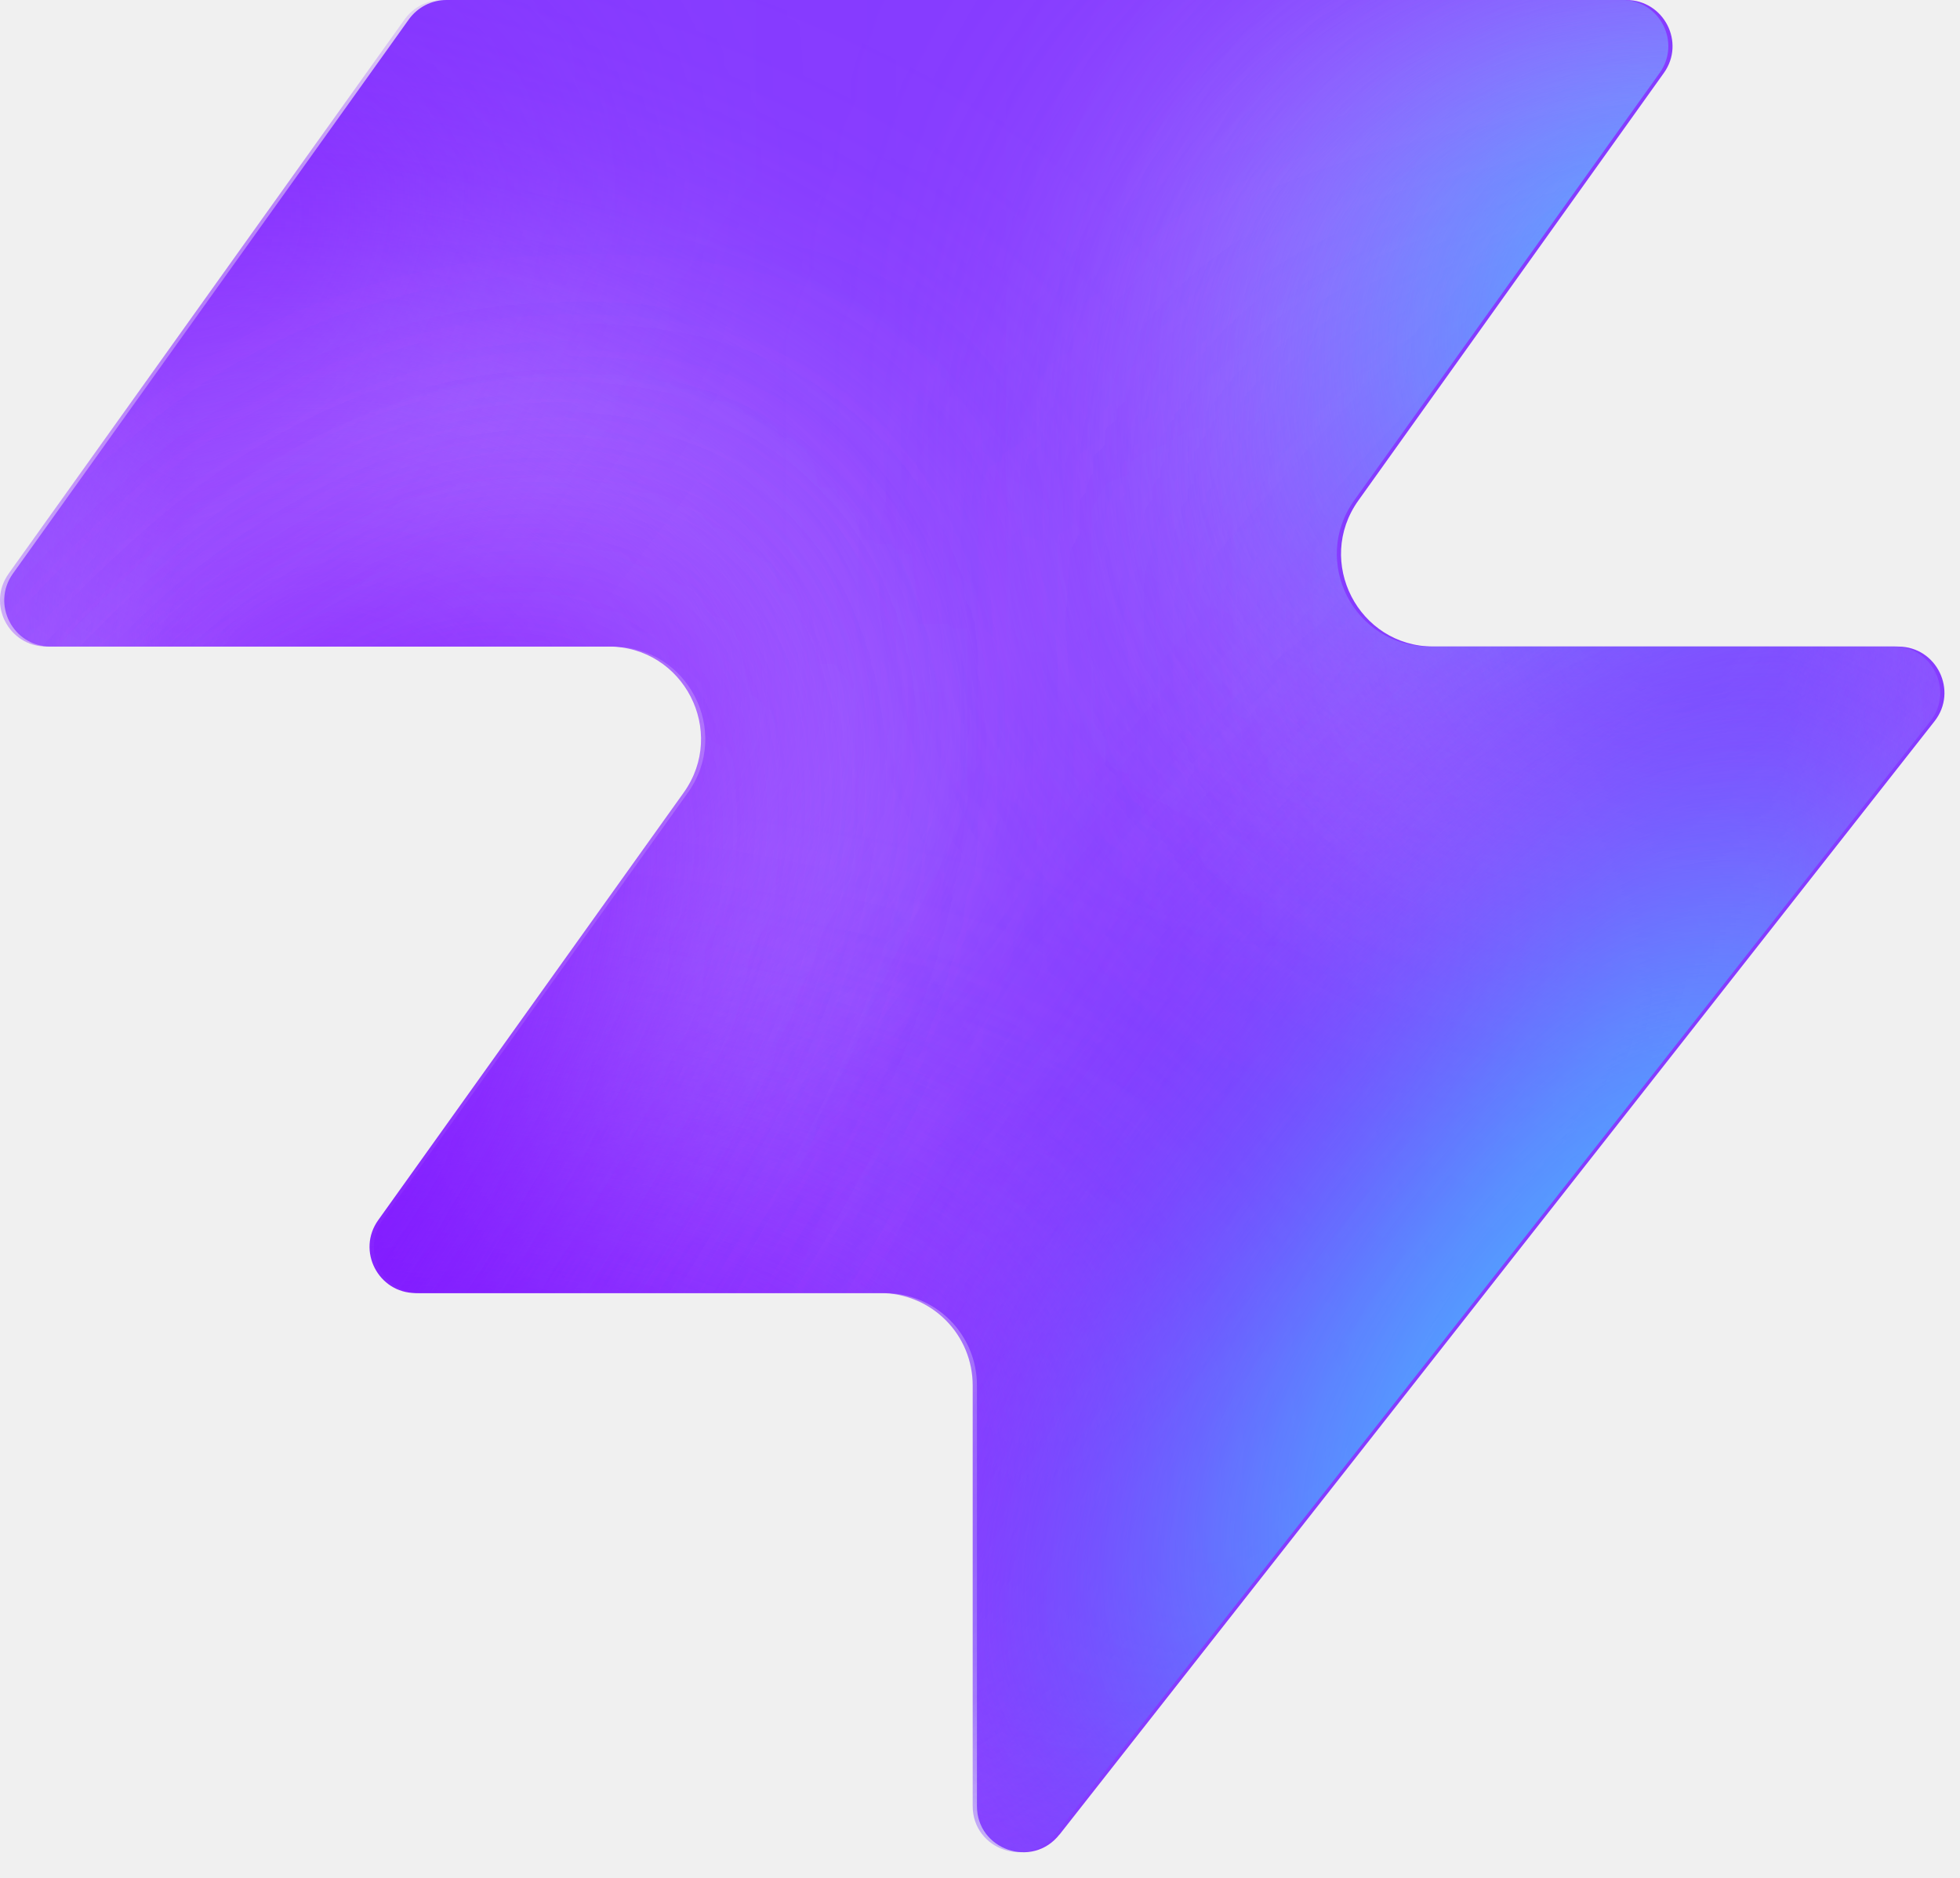
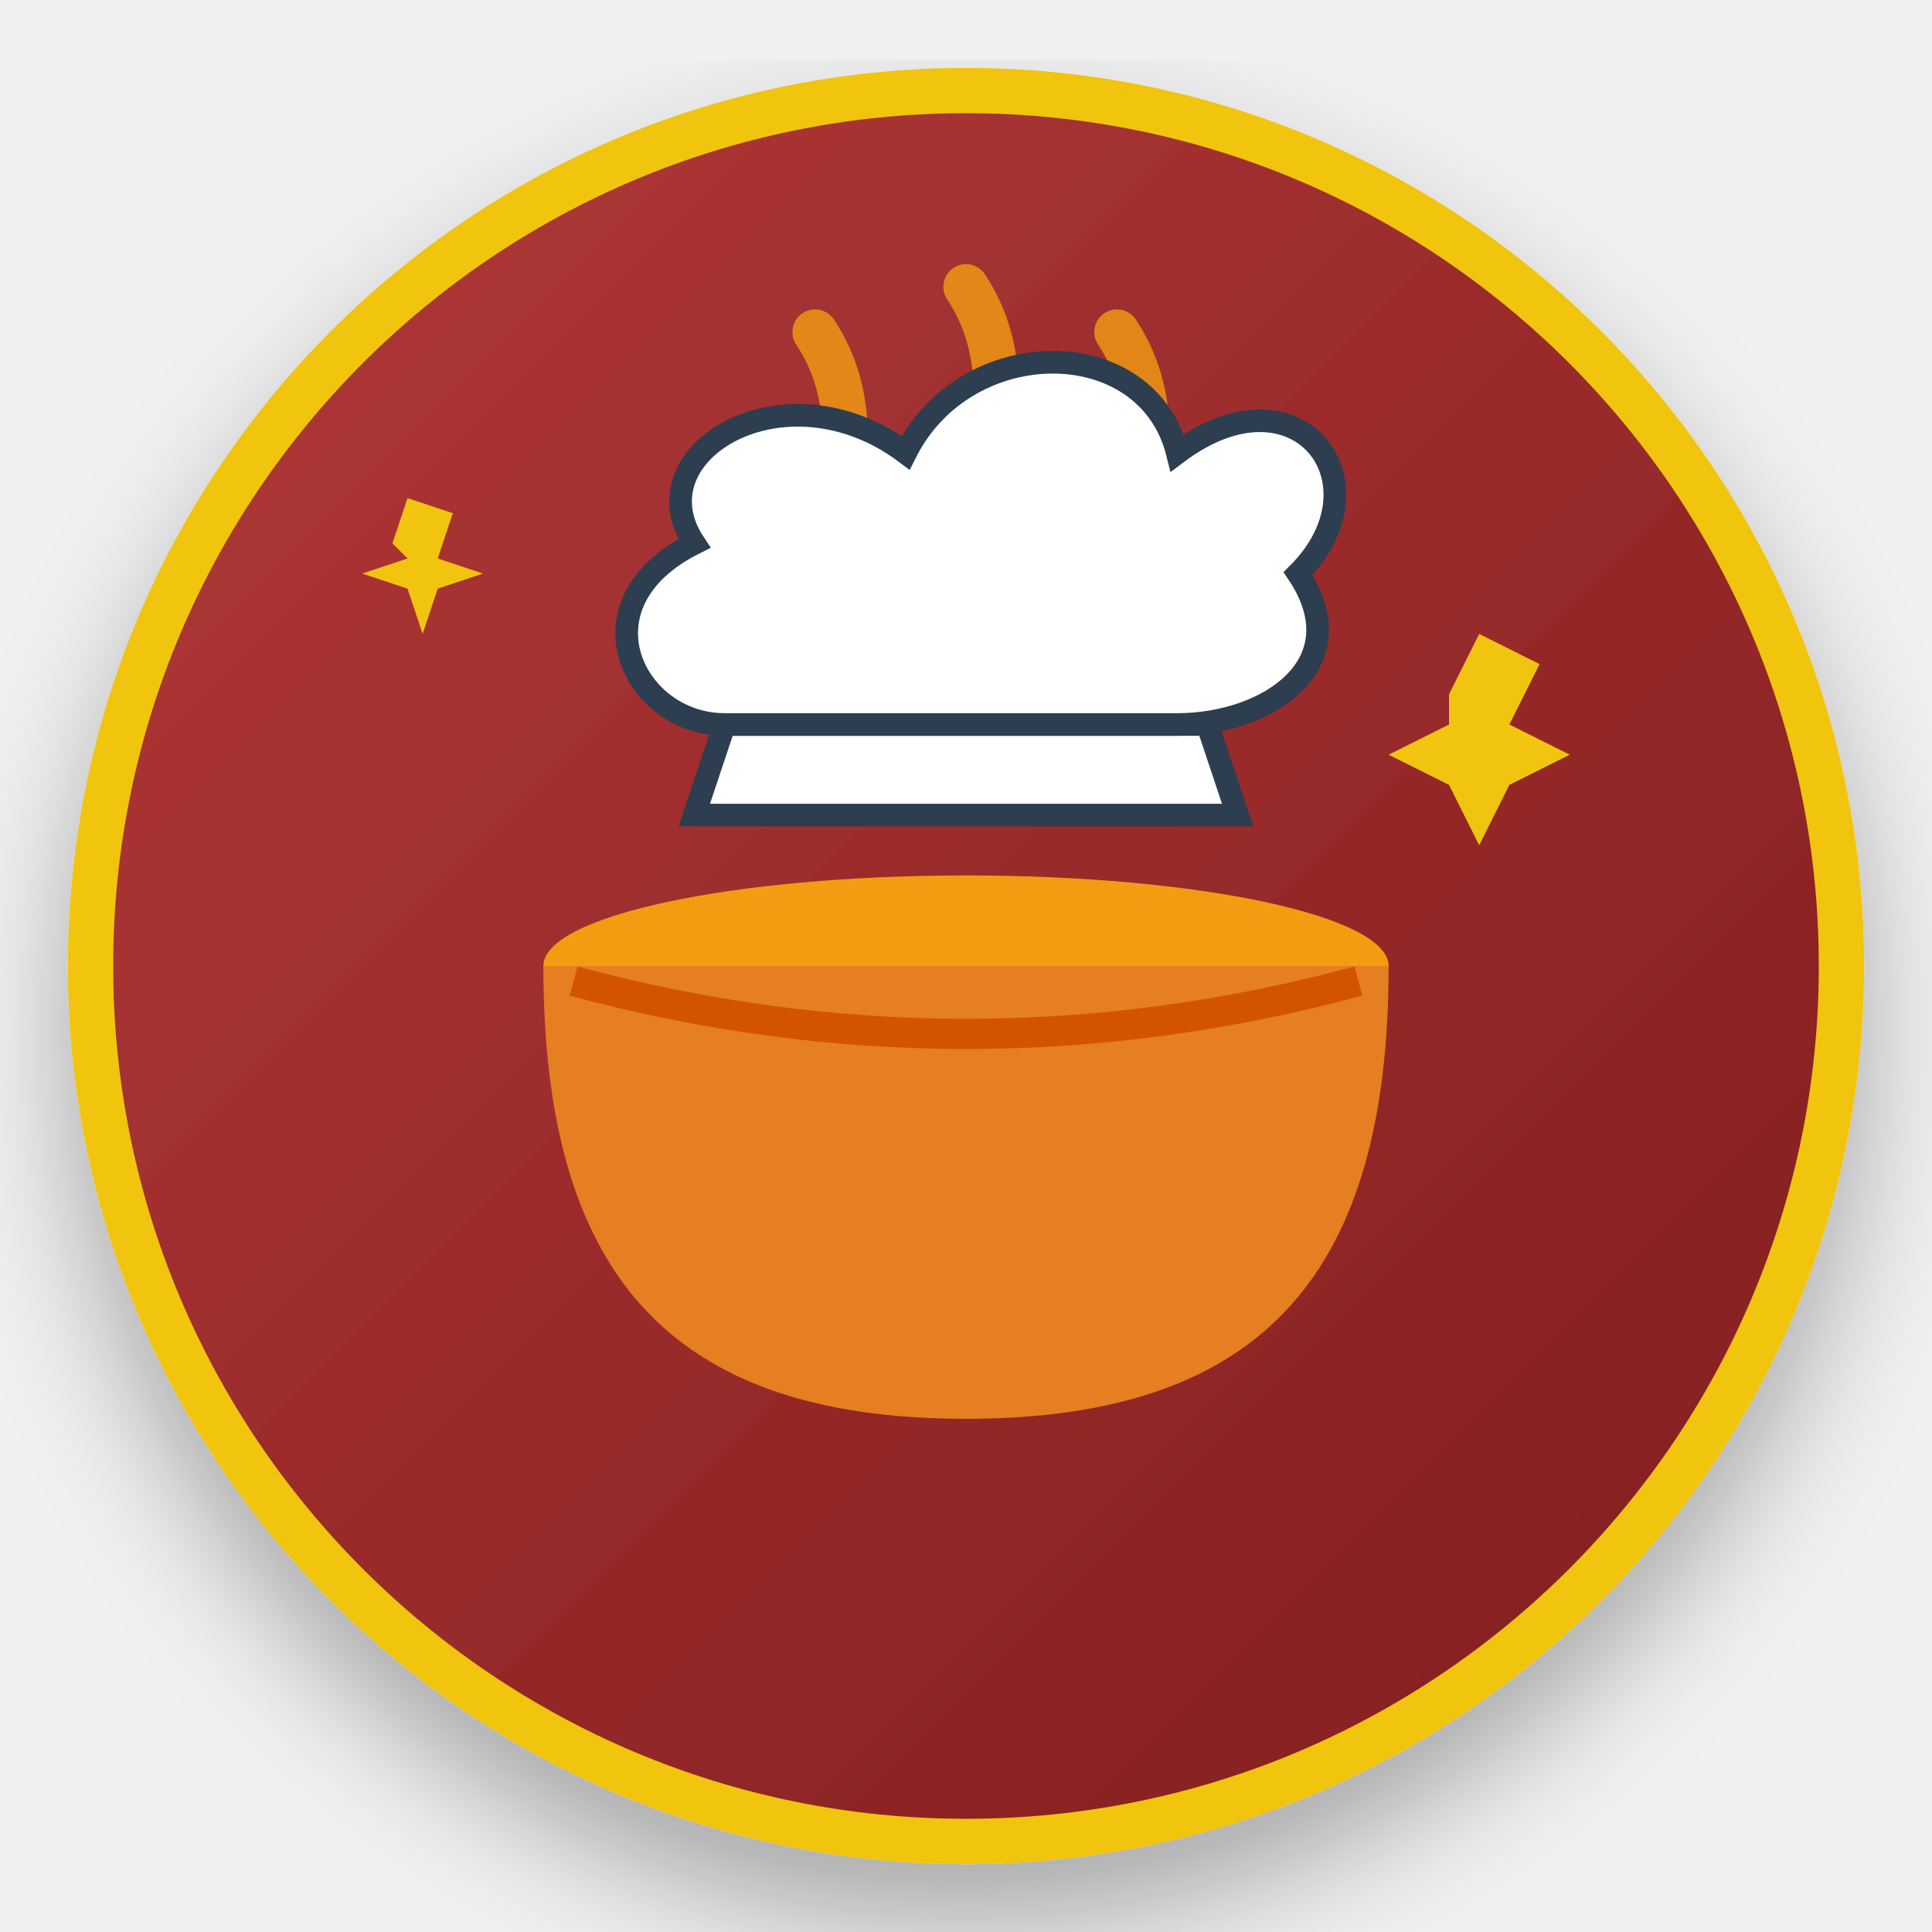
- <svg xmlns="http://www.w3.org/2000/svg" width="48" height="46" fill="none" viewBox="0 0 48 46">
-   <path fill="#863bff" d="M25.946 44.938c-.664.845-2.021.375-2.021-.698V33.937a2.26 2.26 0 0 0-2.262-2.262H10.287c-.92 0-1.456-1.04-.92-1.788l7.48-10.471c1.07-1.497 0-3.578-1.842-3.578H1.237c-.92 0-1.456-1.04-.92-1.788L10.013.474c.214-.297.556-.474.92-.474h28.894c.92 0 1.456 1.04.92 1.788l-7.48 10.471c-1.07 1.498 0 3.579 1.842 3.579h11.377c.943 0 1.473 1.088.89 1.83L25.947 44.94z" style="fill:#863bff;fill:color(display-p3 .525 .23 1);fill-opacity:1" />
-   <mask id="a" width="48" height="46" x="0" y="0" maskUnits="userSpaceOnUse" style="mask-type:alpha">
-     <path fill="#000" d="M25.842 44.938c-.664.844-2.021.375-2.021-.698V33.937a2.26 2.26 0 0 0-2.262-2.262H10.183c-.92 0-1.456-1.04-.92-1.788l7.48-10.471c1.07-1.498 0-3.579-1.842-3.579H1.133c-.92 0-1.456-1.04-.92-1.787L9.91.473c.214-.297.556-.474.92-.474h28.894c.92 0 1.456 1.04.92 1.788l-7.48 10.471c-1.07 1.498 0 3.578 1.842 3.578h11.377c.943 0 1.473 1.088.89 1.832L25.843 44.94z" style="fill:#000;fill-opacity:1" />
-   </mask>
-   <g mask="url(#a)">
-     <g filter="url(#b)">
-       <ellipse cx="5.508" cy="14.704" fill="#ede6ff" rx="5.508" ry="14.704" style="fill:#ede6ff;fill:color(display-p3 .927 .903 1);fill-opacity:1" transform="matrix(.00324 1 1 -.00324 -4.47 31.516)" />
-     </g>
-     <g filter="url(#c)">
-       <ellipse cx="10.399" cy="29.851" fill="#ede6ff" rx="10.399" ry="29.851" style="fill:#ede6ff;fill:color(display-p3 .927 .903 1);fill-opacity:1" transform="matrix(.00324 1 1 -.00324 -39.328 7.883)" />
-     </g>
-     <g filter="url(#d)">
-       <ellipse cx="5.508" cy="30.487" fill="#7e14ff" rx="5.508" ry="30.487" style="fill:#7e14ff;fill:color(display-p3 .492 .077 1);fill-opacity:1" transform="rotate(89.814 -25.913 -14.639)scale(1 -1)" />
-     </g>
-     <g filter="url(#e)">
-       <ellipse cx="5.508" cy="30.599" fill="#7e14ff" rx="5.508" ry="30.599" style="fill:#7e14ff;fill:color(display-p3 .492 .077 1);fill-opacity:1" transform="rotate(89.814 -32.644 -3.334)scale(1 -1)" />
-     </g>
-     <g filter="url(#f)">
-       <ellipse cx="5.508" cy="30.599" fill="#7e14ff" rx="5.508" ry="30.599" style="fill:#7e14ff;fill:color(display-p3 .492 .077 1);fill-opacity:1" transform="matrix(.00324 1 1 -.00324 -34.34 30.47)" />
-     </g>
-     <g filter="url(#g)">
-       <ellipse cx="14.072" cy="22.078" fill="#ede6ff" rx="14.072" ry="22.078" style="fill:#ede6ff;fill:color(display-p3 .927 .903 1);fill-opacity:1" transform="rotate(93.35 24.506 48.493)scale(-1 1)" />
-     </g>
-     <g filter="url(#h)">
-       <ellipse cx="3.47" cy="21.501" fill="#7e14ff" rx="3.47" ry="21.501" style="fill:#7e14ff;fill:color(display-p3 .492 .077 1);fill-opacity:1" transform="rotate(89.009 28.708 47.59)scale(-1 1)" />
-     </g>
-     <g filter="url(#i)">
-       <ellipse cx="3.47" cy="21.501" fill="#7e14ff" rx="3.47" ry="21.501" style="fill:#7e14ff;fill:color(display-p3 .492 .077 1);fill-opacity:1" transform="rotate(89.009 28.708 47.59)scale(-1 1)" />
-     </g>
-     <g filter="url(#j)">
-       <ellipse cx=".387" cy="8.972" fill="#7e14ff" rx="4.407" ry="29.108" style="fill:#7e14ff;fill:color(display-p3 .492 .077 1);fill-opacity:1" transform="rotate(39.51 .387 8.972)" />
-     </g>
-     <g filter="url(#k)">
-       <ellipse cx="47.523" cy="-6.092" fill="#7e14ff" rx="4.407" ry="29.108" style="fill:#7e14ff;fill:color(display-p3 .492 .077 1);fill-opacity:1" transform="rotate(37.892 47.523 -6.092)" />
-     </g>
-     <g filter="url(#l)">
-       <ellipse cx="41.412" cy="6.333" fill="#47bfff" rx="5.971" ry="9.665" style="fill:#47bfff;fill:color(display-p3 .28 .748 1);fill-opacity:1" transform="rotate(37.892 41.412 6.333)" />
-     </g>
-     <g filter="url(#m)">
-       <ellipse cx="-1.879" cy="38.332" fill="#7e14ff" rx="4.407" ry="29.108" style="fill:#7e14ff;fill:color(display-p3 .492 .077 1);fill-opacity:1" transform="rotate(37.892 -1.88 38.332)" />
-     </g>
-     <g filter="url(#n)">
-       <ellipse cx="-1.879" cy="38.332" fill="#7e14ff" rx="4.407" ry="29.108" style="fill:#7e14ff;fill:color(display-p3 .492 .077 1);fill-opacity:1" transform="rotate(37.892 -1.88 38.332)" />
-     </g>
-     <g filter="url(#o)">
-       <ellipse cx="35.651" cy="29.907" fill="#7e14ff" rx="4.407" ry="29.108" style="fill:#7e14ff;fill:color(display-p3 .492 .077 1);fill-opacity:1" transform="rotate(37.892 35.651 29.907)" />
-     </g>
-     <g filter="url(#p)">
-       <ellipse cx="38.418" cy="32.4" fill="#47bfff" rx="5.971" ry="15.297" style="fill:#47bfff;fill:color(display-p3 .28 .748 1);fill-opacity:1" transform="rotate(37.892 38.418 32.4)" />
-     </g>
-   </g>
+ <svg xmlns="http://www.w3.org/2000/svg" viewBox="0 0 128 128" width="128" height="128">
  <defs>
-     <filter id="b" width="60.045" height="41.654" x="-19.77" y="16.149" color-interpolation-filters="sRGB" filterUnits="userSpaceOnUse">
-       <feFlood flood-opacity="0" result="BackgroundImageFix" />
-       <feBlend in="SourceGraphic" in2="BackgroundImageFix" result="shape" />
-       <feGaussianBlur result="effect1_foregroundBlur_2002_17158" stdDeviation="7.659" />
-     </filter>
-     <filter id="c" width="90.34" height="51.437" x="-54.613" y="-7.533" color-interpolation-filters="sRGB" filterUnits="userSpaceOnUse">
-       <feFlood flood-opacity="0" result="BackgroundImageFix" />
-       <feBlend in="SourceGraphic" in2="BackgroundImageFix" result="shape" />
-       <feGaussianBlur result="effect1_foregroundBlur_2002_17158" stdDeviation="7.659" />
-     </filter>
-     <filter id="d" width="79.355" height="29.4" x="-49.64" y="2.03" color-interpolation-filters="sRGB" filterUnits="userSpaceOnUse">
-       <feFlood flood-opacity="0" result="BackgroundImageFix" />
-       <feBlend in="SourceGraphic" in2="BackgroundImageFix" result="shape" />
-       <feGaussianBlur result="effect1_foregroundBlur_2002_17158" stdDeviation="4.596" />
-     </filter>
-     <filter id="e" width="79.579" height="29.4" x="-45.045" y="20.029" color-interpolation-filters="sRGB" filterUnits="userSpaceOnUse">
-       <feFlood flood-opacity="0" result="BackgroundImageFix" />
-       <feBlend in="SourceGraphic" in2="BackgroundImageFix" result="shape" />
-       <feGaussianBlur result="effect1_foregroundBlur_2002_17158" stdDeviation="4.596" />
-     </filter>
-     <filter id="f" width="79.579" height="29.4" x="-43.513" y="21.178" color-interpolation-filters="sRGB" filterUnits="userSpaceOnUse">
-       <feFlood flood-opacity="0" result="BackgroundImageFix" />
-       <feBlend in="SourceGraphic" in2="BackgroundImageFix" result="shape" />
-       <feGaussianBlur result="effect1_foregroundBlur_2002_17158" stdDeviation="4.596" />
-     </filter>
-     <filter id="g" width="74.749" height="58.852" x="15.756" y="-17.901" color-interpolation-filters="sRGB" filterUnits="userSpaceOnUse">
-       <feFlood flood-opacity="0" result="BackgroundImageFix" />
-       <feBlend in="SourceGraphic" in2="BackgroundImageFix" result="shape" />
-       <feGaussianBlur result="effect1_foregroundBlur_2002_17158" stdDeviation="7.659" />
-     </filter>
-     <filter id="h" width="61.377" height="25.362" x="23.548" y="2.284" color-interpolation-filters="sRGB" filterUnits="userSpaceOnUse">
-       <feFlood flood-opacity="0" result="BackgroundImageFix" />
-       <feBlend in="SourceGraphic" in2="BackgroundImageFix" result="shape" />
-       <feGaussianBlur result="effect1_foregroundBlur_2002_17158" stdDeviation="4.596" />
-     </filter>
-     <filter id="i" width="61.377" height="25.362" x="23.548" y="2.284" color-interpolation-filters="sRGB" filterUnits="userSpaceOnUse">
-       <feFlood flood-opacity="0" result="BackgroundImageFix" />
-       <feBlend in="SourceGraphic" in2="BackgroundImageFix" result="shape" />
-       <feGaussianBlur result="effect1_foregroundBlur_2002_17158" stdDeviation="4.596" />
-     </filter>
-     <filter id="j" width="56.045" height="63.649" x="-27.636" y="-22.853" color-interpolation-filters="sRGB" filterUnits="userSpaceOnUse">
-       <feFlood flood-opacity="0" result="BackgroundImageFix" />
-       <feBlend in="SourceGraphic" in2="BackgroundImageFix" result="shape" />
-       <feGaussianBlur result="effect1_foregroundBlur_2002_17158" stdDeviation="4.596" />
-     </filter>
-     <filter id="k" width="54.814" height="64.646" x="20.116" y="-38.415" color-interpolation-filters="sRGB" filterUnits="userSpaceOnUse">
-       <feFlood flood-opacity="0" result="BackgroundImageFix" />
-       <feBlend in="SourceGraphic" in2="BackgroundImageFix" result="shape" />
-       <feGaussianBlur result="effect1_foregroundBlur_2002_17158" stdDeviation="4.596" />
-     </filter>
-     <filter id="l" width="33.541" height="35.313" x="24.641" y="-11.323" color-interpolation-filters="sRGB" filterUnits="userSpaceOnUse">
-       <feFlood flood-opacity="0" result="BackgroundImageFix" />
-       <feBlend in="SourceGraphic" in2="BackgroundImageFix" result="shape" />
-       <feGaussianBlur result="effect1_foregroundBlur_2002_17158" stdDeviation="4.596" />
-     </filter>
-     <filter id="m" width="54.814" height="64.646" x="-29.286" y="6.009" color-interpolation-filters="sRGB" filterUnits="userSpaceOnUse">
-       <feFlood flood-opacity="0" result="BackgroundImageFix" />
-       <feBlend in="SourceGraphic" in2="BackgroundImageFix" result="shape" />
-       <feGaussianBlur result="effect1_foregroundBlur_2002_17158" stdDeviation="4.596" />
-     </filter>
-     <filter id="n" width="54.814" height="64.646" x="-29.286" y="6.009" color-interpolation-filters="sRGB" filterUnits="userSpaceOnUse">
-       <feFlood flood-opacity="0" result="BackgroundImageFix" />
-       <feBlend in="SourceGraphic" in2="BackgroundImageFix" result="shape" />
-       <feGaussianBlur result="effect1_foregroundBlur_2002_17158" stdDeviation="4.596" />
-     </filter>
-     <filter id="o" width="54.814" height="64.646" x="8.244" y="-2.416" color-interpolation-filters="sRGB" filterUnits="userSpaceOnUse">
-       <feFlood flood-opacity="0" result="BackgroundImageFix" />
-       <feBlend in="SourceGraphic" in2="BackgroundImageFix" result="shape" />
-       <feGaussianBlur result="effect1_foregroundBlur_2002_17158" stdDeviation="4.596" />
-     </filter>
-     <filter id="p" width="39.409" height="43.623" x="18.713" y="10.588" color-interpolation-filters="sRGB" filterUnits="userSpaceOnUse">
-       <feFlood flood-opacity="0" result="BackgroundImageFix" />
-       <feBlend in="SourceGraphic" in2="BackgroundImageFix" result="shape" />
-       <feGaussianBlur result="effect1_foregroundBlur_2002_17158" stdDeviation="4.596" />
+     <linearGradient id="bgGrad" x1="0%" y1="0%" x2="100%" y2="100%">
+       <stop offset="0%" stop-color="#b33939" />
+       <stop offset="100%" stop-color="#801c1c" />
+     </linearGradient>
+     <filter id="shadow" x="-10%" y="-10%" width="120%" height="120%">
+       <feDropShadow dx="0" dy="4" stdDeviation="4" flood-opacity="0.3" />
    </filter>
  </defs>
+   <circle cx="64" cy="64" r="58" fill="url(#bgGrad)" stroke="#f1c40f" stroke-width="3" filter="url(#shadow)" />
+   <path d="M54 38 Q58 28 54 22 M64 35 Q68 25 64 19 M74 38 Q78 28 74 22" stroke="#f39c12" stroke-width="3" stroke-linecap="round" fill="none" opacity="0.8" />
+   <ellipse cx="64" cy="64" rx="28" ry="6" fill="#f39c12" />
+   <path d="M36 64 C36 84 44 94 64 94 C84 94 92 84 92 64 Z" fill="#e67e22" />
+   <path d="M38 65 Q64 72 90 65" fill="none" stroke="#d35400" stroke-width="2" />
+   <path d="M46 54 L82 54 L80 48 L48 48 Z" fill="#ffffff" stroke="#2c3e50" stroke-width="1.5" />
+   <path d="M48 48 C42 48 38 40 46 36 C42 30 52 24 60 30 C64 22 76 22 78 30 C86 24 92 32 86 38 C90 44 84 48 78 48 Z" fill="#ffffff" stroke="#2c3e50" stroke-width="1.5" />
+   <path d="M96 46 L98 42 L102 44 L100 48 L104 50 L100 52 L98 56 L96 52 L92 50 L96 48 Z" fill="#f1c40f" />
+   <path d="M26 36 L27 33 L30 34 L29 37 L32 38 L29 39 L28 42 L27 39 L24 38 L27 37 Z" fill="#f1c40f" />
</svg>
